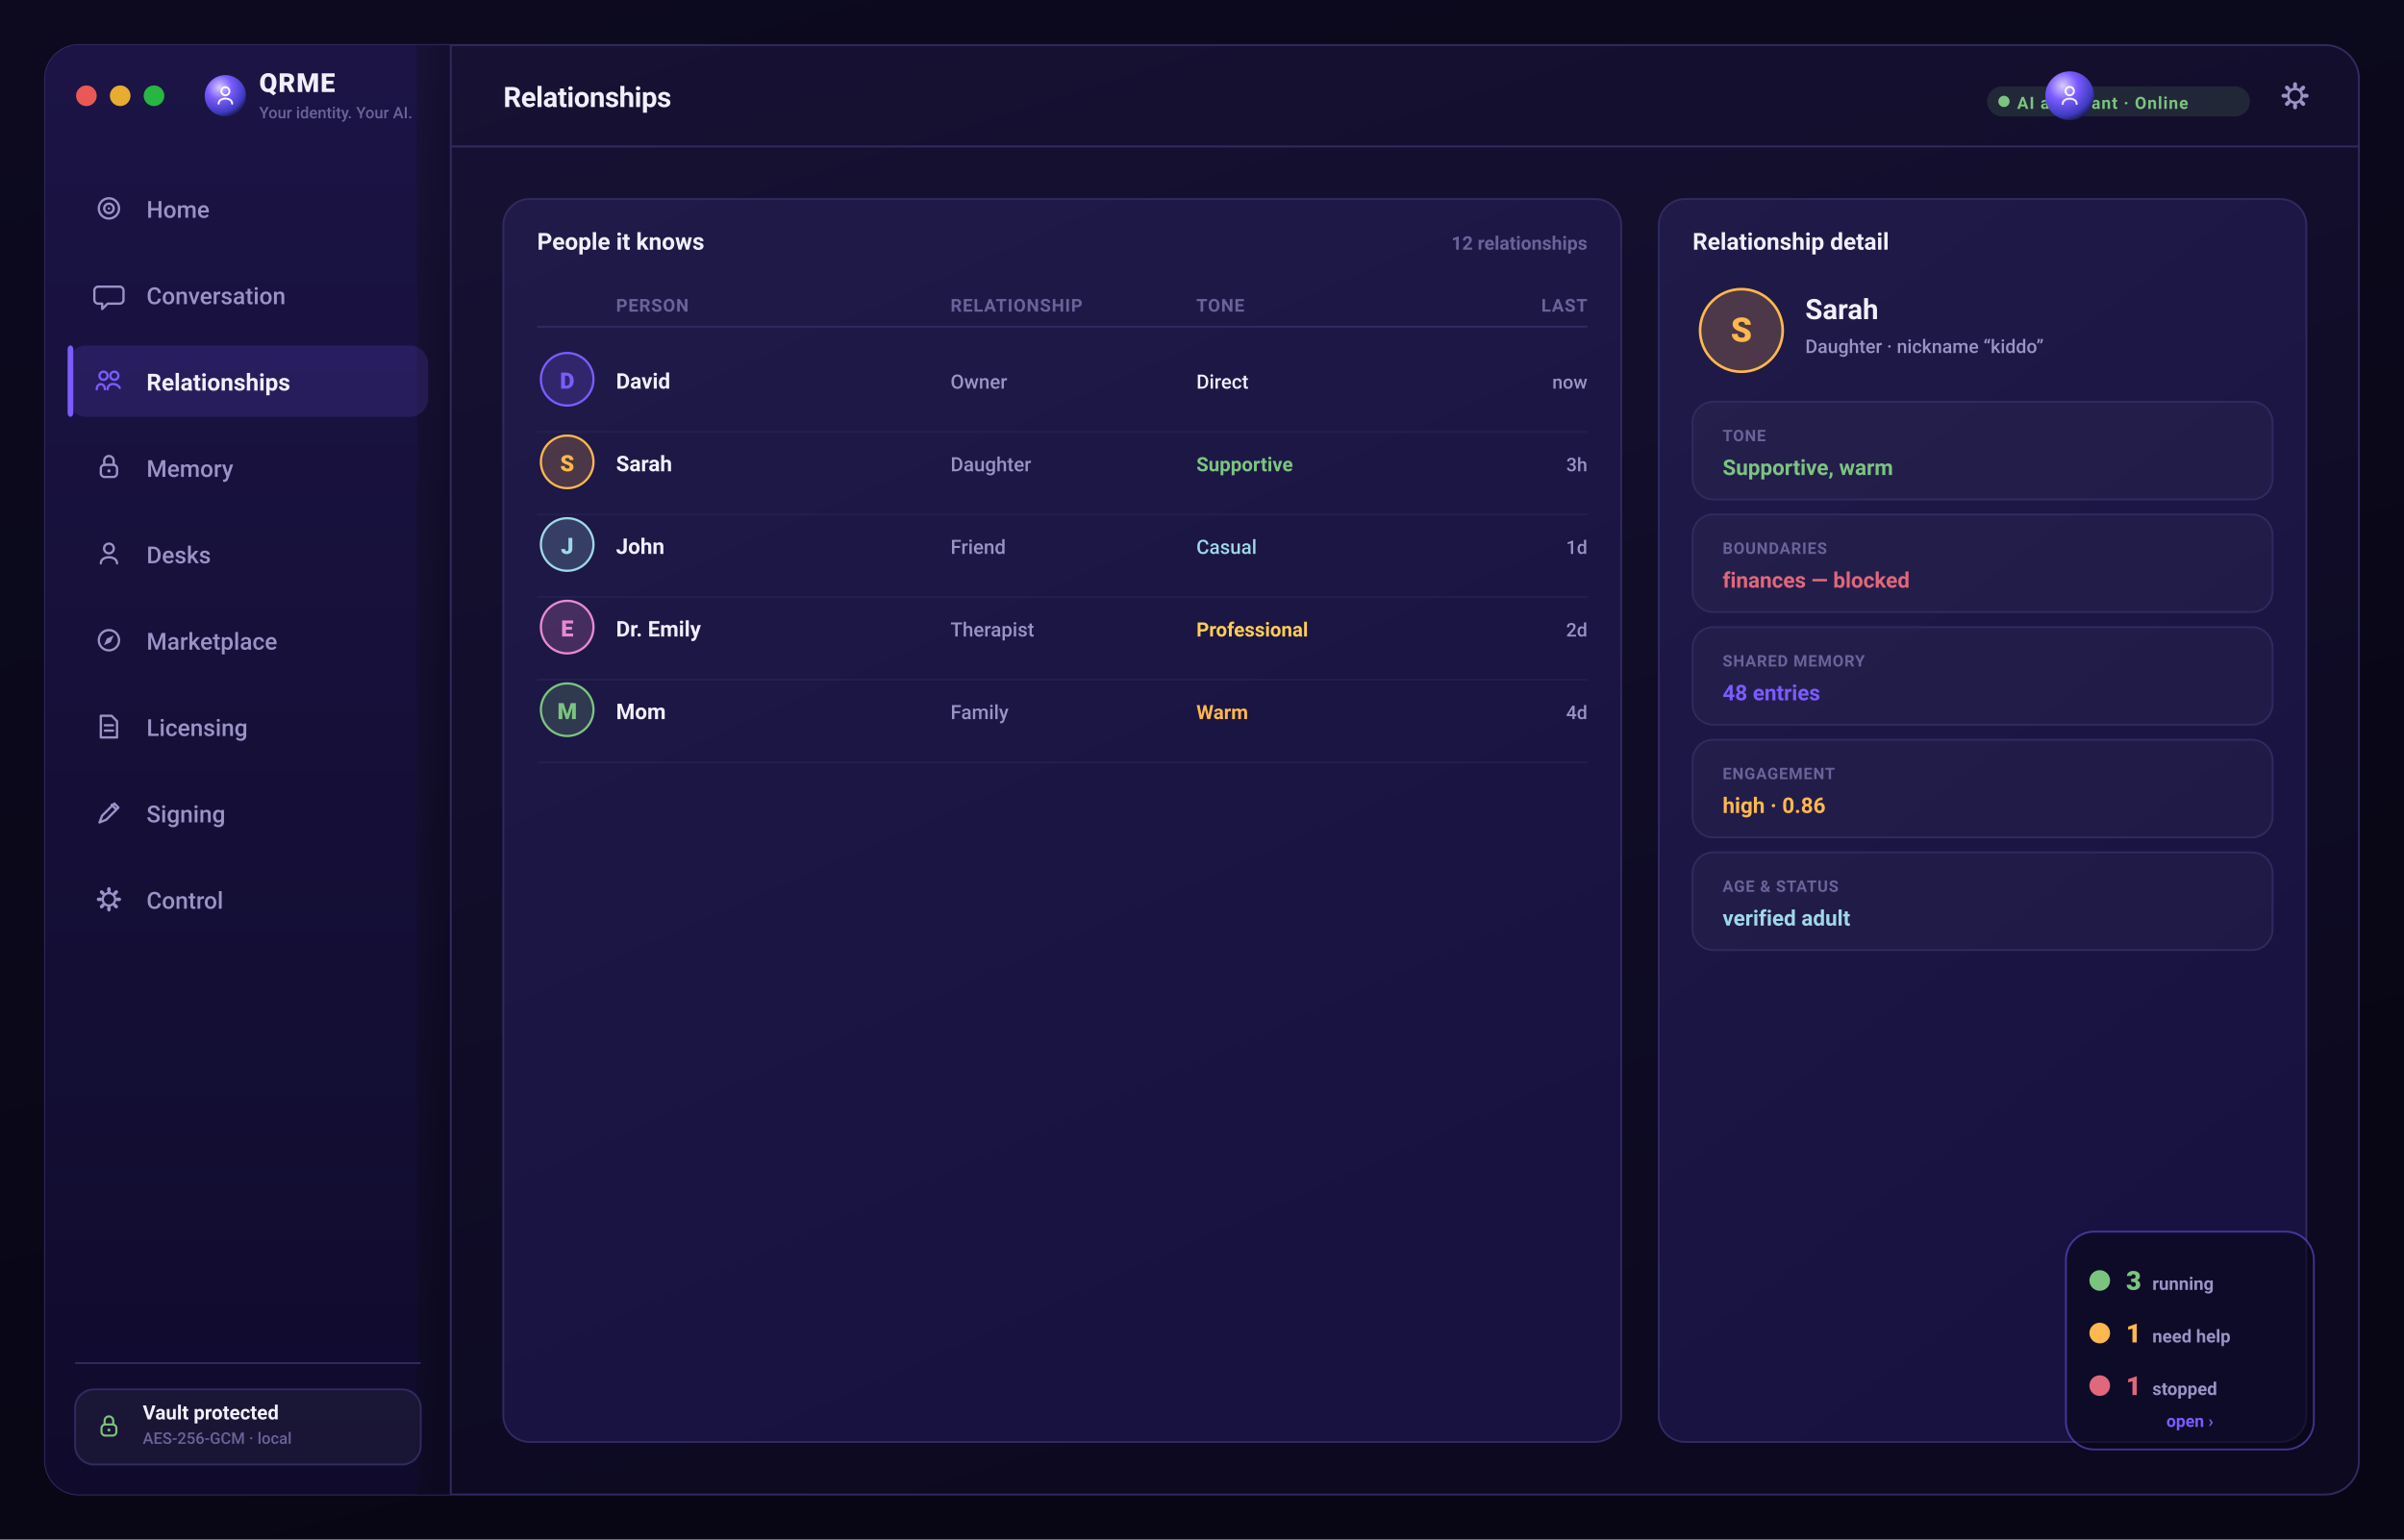
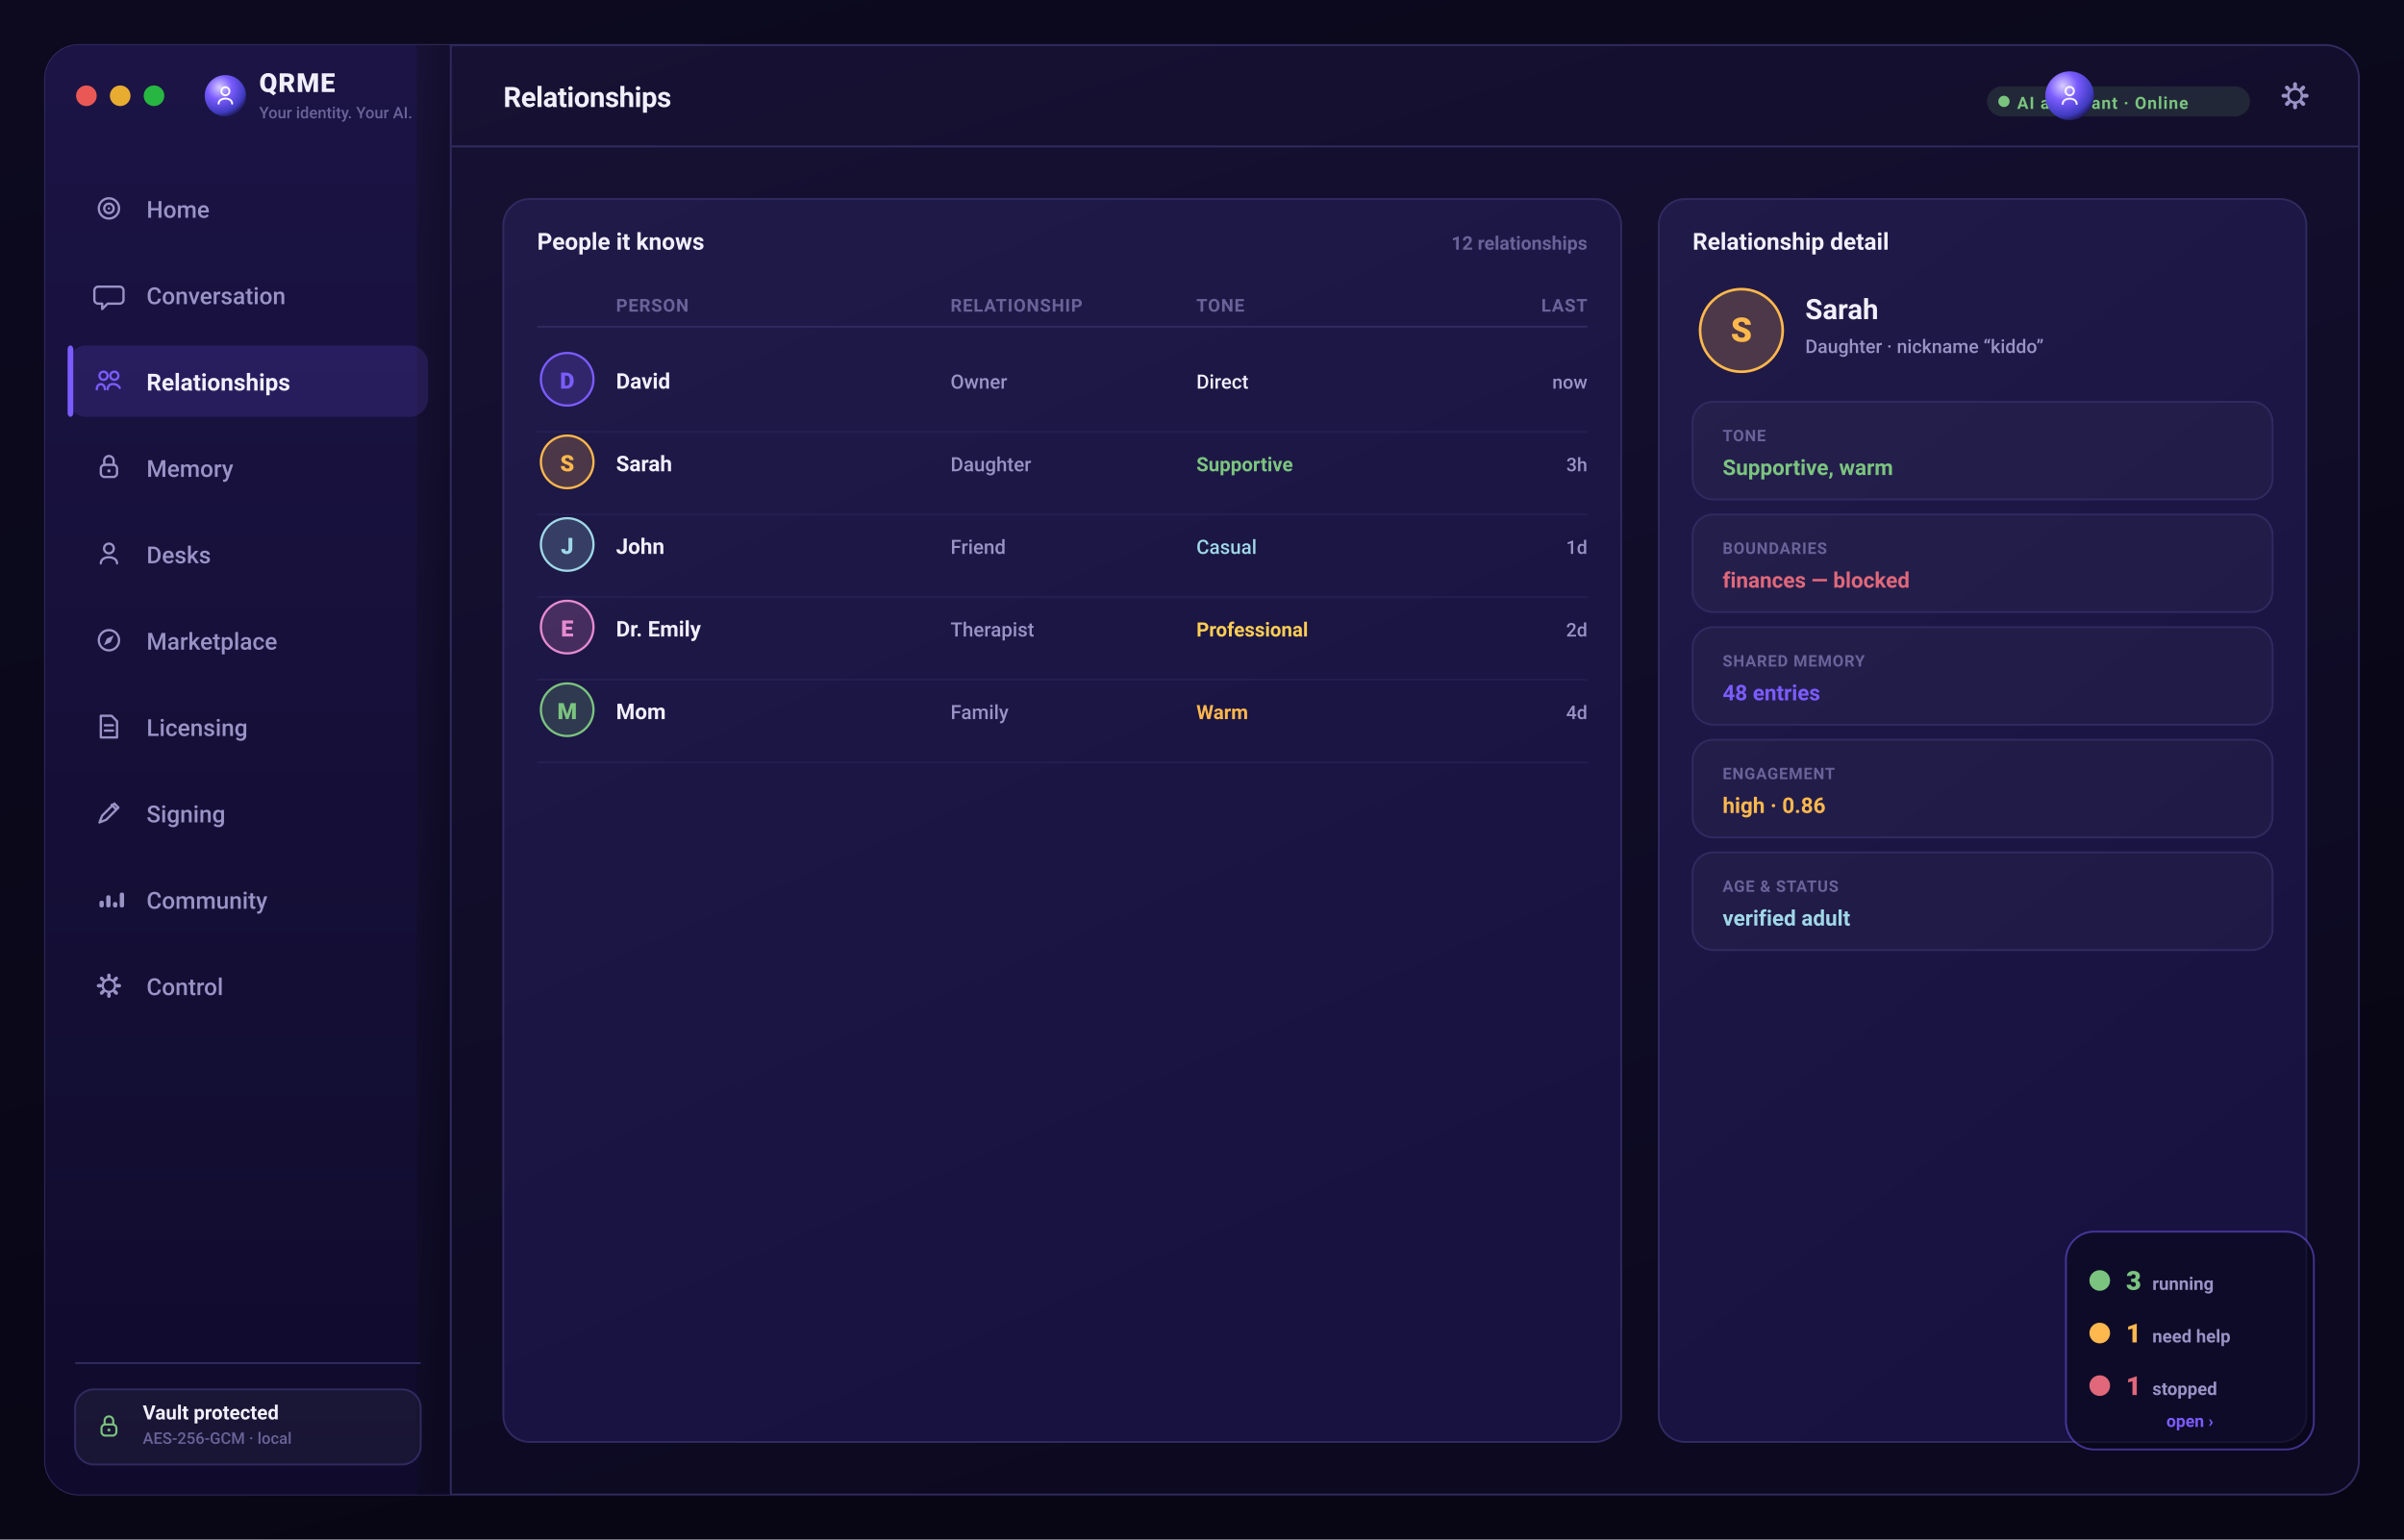
<svg xmlns="http://www.w3.org/2000/svg" width="1280" height="820" viewBox="0 0 1280 820" role="img" aria-label="QRME — Relationships">
  <defs>
    <linearGradient id="gPage" x1="0" y1="0" x2="0.4" y2="1">
      <stop offset="0" stop-color="#0d0a20" />
      <stop offset="1" stop-color="#080614" />
    </linearGradient>
    <linearGradient id="gScr" x1="0" y1="0" x2="0.5" y2="1">
      <stop offset="0" stop-color="#181235" />
      <stop offset="1" stop-color="#0c0920" />
    </linearGradient>
    <linearGradient id="gSide" x1="0" y1="0" x2="0" y2="1">
      <stop offset="0" stop-color="#1b1445" />
      <stop offset="1" stop-color="#100b2c" />
    </linearGradient>
    <linearGradient id="gCard" x1="0" y1="0" x2="0.4" y2="1">
      <stop offset="0" stop-color="#201a48" />
      <stop offset="1" stop-color="#181240" />
    </linearGradient>
    <linearGradient id="gBrand" x1="0" y1="0" x2="1" y2="0">
      <stop offset="0" stop-color="#7b5cff" />
      <stop offset="1" stop-color="#9d7bff" />
    </linearGradient>
    <linearGradient id="gAmber" x1="0" y1="0" x2="1" y2="0">
      <stop offset="0" stop-color="#ffb84d" />
      <stop offset="1" stop-color="#ffd27a" />
    </linearGradient>
    <radialGradient id="orb" cx="36%" cy="30%" r="78%">
      <stop offset="0" stop-color="#d9ccff" />
      <stop offset="38%" stop-color="#7b5cff" />
      <stop offset="78%" stop-color="#3f3bc0" />
      <stop offset="100%" stop-color="#140f34" />
    </radialGradient>
  </defs>
  <rect x="0.0" y="0.0" width="1280.0" height="820.0" rx="0" fill="url(#gPage)" />
  <rect x="24" y="24" width="1232" height="772" rx="18" fill="url(#gScr)" stroke="#302a60" stroke-width="1" />
  <rect x="24.0" y="24.0" width="216.0" height="772.0" rx="18" fill="url(#gSide)" />
  <rect x="222.0" y="24.0" width="18.0" height="772.0" rx="0" fill="url(#gScr)" />
  <line x1="240" y1="24" x2="240" y2="796" stroke="#302a60" stroke-width="1" />
  <line x1="240" y1="78" x2="1256" y2="78" stroke="#302a60" stroke-width="1" />
  <circle cx="46" cy="51" r="5.5" fill="#ff5f57" opacity="0.9" />
  <circle cx="64" cy="51" r="5.5" fill="#febc2e" opacity="0.9" />
  <circle cx="82" cy="51" r="5.5" fill="#28c840" opacity="0.9" />
  <circle cx="120" cy="51" r="11" fill="url(#orb)" />
  <circle cx="120" cy="48.6" r="2.16" fill="none" stroke="rgba(255,255,255,0.95)" stroke-width="1.02" stroke-linecap="round" stroke-linejoin="round" />
  <path d="M116.4 55.2 c0 -3.6 7.2 -3.6 7.2 0" fill="none" stroke="rgba(255,255,255,0.95)" stroke-width="1.02" stroke-linecap="round" stroke-linejoin="round" />
  <text x="138.0" y="49.0" font-family="-apple-system,BlinkMacSystemFont,'SF Pro Display','SF Pro Text','Segoe UI',Roboto,system-ui,sans-serif" font-size="14" font-weight="800" fill="#f2effc" text-anchor="start" letter-spacing="0.5">QRME</text>
  <text x="138.0" y="63.0" font-family="-apple-system,BlinkMacSystemFont,'SF Pro Display','SF Pro Text','Segoe UI',Roboto,system-ui,sans-serif" font-size="8.5" font-weight="500" fill="#6a6399" text-anchor="start">Your identity. Your AI.</text>
  <text x="268.0" y="57.0" font-family="-apple-system,BlinkMacSystemFont,'SF Pro Display','SF Pro Text','Segoe UI',Roboto,system-ui,sans-serif" font-size="15" font-weight="700" fill="#f2effc" text-anchor="start" letter-spacing="-0.2">Relationships</text>
  <rect x="1220.96" y="43.8" width="2.08" height="3.2" rx="1" transform="rotate(0 1222 51)" fill="#9a93c6" />
  <rect x="1220.96" y="43.8" width="2.08" height="3.2" rx="1" transform="rotate(45 1222 51)" fill="#9a93c6" />
  <rect x="1220.96" y="43.8" width="2.08" height="3.2" rx="1" transform="rotate(90 1222 51)" fill="#9a93c6" />
  <rect x="1220.96" y="43.8" width="2.08" height="3.2" rx="1" transform="rotate(135 1222 51)" fill="#9a93c6" />
  <rect x="1220.96" y="43.8" width="2.08" height="3.2" rx="1" transform="rotate(180 1222 51)" fill="#9a93c6" />
  <rect x="1220.96" y="43.8" width="2.08" height="3.2" rx="1" transform="rotate(225 1222 51)" fill="#9a93c6" />
  <rect x="1220.96" y="43.8" width="2.08" height="3.2" rx="1" transform="rotate(270 1222 51)" fill="#9a93c6" />
  <rect x="1220.96" y="43.8" width="2.08" height="3.2" rx="1" transform="rotate(315 1222 51)" fill="#9a93c6" />
  <circle cx="1222" cy="51" r="3.68" fill="none" stroke="#9a93c6" stroke-width="1.36" stroke-linecap="round" stroke-linejoin="round" />
  <rect x="1058.0" y="46.0" width="140.0" height="16.0" rx="8" fill="rgba(123,196,127,0.14)" />
  <circle cx="1067.0" cy="54" r="3" fill="#7bc47f" />
  <text x="1074.0" y="58.0" font-family="-apple-system,BlinkMacSystemFont,'SF Pro Display','SF Pro Text','Segoe UI',Roboto,system-ui,sans-serif" font-size="9" font-weight="700" fill="#7bc47f" text-anchor="start" letter-spacing="0.5">AI assistant · Online</text>
  <circle cx="1102" cy="51" r="13" fill="url(#orb)" />
  <circle cx="1102" cy="48.52" r="2.232" fill="none" stroke="rgba(255,255,255,0.9)" stroke-width="1.05" stroke-linecap="round" stroke-linejoin="round" />
  <path d="M1098.28 55.34 c0 -3.72 7.44 -3.72 7.44 0" fill="none" stroke="rgba(255,255,255,0.9)" stroke-width="1.05" stroke-linecap="round" stroke-linejoin="round" />
  <circle cx="58" cy="111" r="5.4" fill="none" stroke="#9a93c6" stroke-width="1.22" stroke-linecap="round" stroke-linejoin="round" />
  <circle cx="58" cy="111" r="2.52" fill="none" stroke="#9a93c6" stroke-width="1.22" stroke-linecap="round" stroke-linejoin="round" />
  <circle cx="58" cy="111" r="0.648" fill="#9a93c6" />
  <text x="78.0" y="116.0" font-family="-apple-system,BlinkMacSystemFont,'SF Pro Display','SF Pro Text','Segoe UI',Roboto,system-ui,sans-serif" font-size="12.5" font-weight="500" fill="#9a93c6" text-anchor="start">Home</text>
  <path d="M52.24 152.68 h11.52 a2 2 0 0 1 2 2 v5.04 a2 2 0 0 1 -2 2 h-6.48 l-2.88 2.88 v-2.88 h-2.16 a2 2 0 0 1 -2 -2 v-5.04 a2 2 0 0 1 2 -2 Z" fill="none" stroke="#9a93c6" stroke-width="1.22" stroke-linecap="round" stroke-linejoin="round" />
  <text x="78.0" y="162.0" font-family="-apple-system,BlinkMacSystemFont,'SF Pro Display','SF Pro Text','Segoe UI',Roboto,system-ui,sans-serif" font-size="12.5" font-weight="500" fill="#9a93c6" text-anchor="start">Conversation</text>
  <rect x="36.0" y="184.0" width="192.0" height="38.0" rx="10" fill="rgba(123,92,255,0.16)" />
  <rect x="36.0" y="184.0" width="3.0" height="38.0" rx="2" fill="#7b5cff" />
  <circle cx="55.12" cy="200.12" r="2.16" fill="none" stroke="#7b5cff" stroke-width="1.22" stroke-linecap="round" stroke-linejoin="round" />
  <circle cx="60.88" cy="200.12" r="2.16" fill="none" stroke="#7b5cff" stroke-width="1.22" stroke-linecap="round" stroke-linejoin="round" />
  <path d="M51.52 207.32 c0 -3.6 4.32 -3.6 4.32 0 M57.28 207.32 c0 -3.6 5.04 -3.6 6.48 -0.72" fill="none" stroke="#7b5cff" stroke-width="1.22" stroke-linecap="round" stroke-linejoin="round" />
  <text x="78.0" y="208.0" font-family="-apple-system,BlinkMacSystemFont,'SF Pro Display','SF Pro Text','Segoe UI',Roboto,system-ui,sans-serif" font-size="12.5" font-weight="650" fill="#f2effc" text-anchor="start">Relationships</text>
  <rect x="53.68" y="247.56" width="8.64" height="6.48" rx="2" fill="none" stroke="#9a93c6" stroke-width="1.22" stroke-linecap="round" stroke-linejoin="round" />
  <path d="M55.48 247.56 v-2.16 a2.52 2.52 0 0 1 5.04 0 v2.16" fill="none" stroke="#9a93c6" stroke-width="1.22" stroke-linecap="round" stroke-linejoin="round" />
  <circle cx="58" cy="250.8" r="0.864" fill="#9a93c6" />
  <text x="78.0" y="254.0" font-family="-apple-system,BlinkMacSystemFont,'SF Pro Display','SF Pro Text','Segoe UI',Roboto,system-ui,sans-serif" font-size="12.5" font-weight="500" fill="#9a93c6" text-anchor="start">Memory</text>
  <circle cx="58" cy="292.12" r="2.592" fill="none" stroke="#9a93c6" stroke-width="1.22" stroke-linecap="round" stroke-linejoin="round" />
  <path d="M53.68 300.04 c0 -4.32 8.64 -4.32 8.64 0" fill="none" stroke="#9a93c6" stroke-width="1.22" stroke-linecap="round" stroke-linejoin="round" />
  <text x="78.0" y="300.0" font-family="-apple-system,BlinkMacSystemFont,'SF Pro Display','SF Pro Text','Segoe UI',Roboto,system-ui,sans-serif" font-size="12.5" font-weight="500" fill="#9a93c6" text-anchor="start">Desks</text>
  <circle cx="58" cy="341" r="5.4" fill="none" stroke="#9a93c6" stroke-width="1.22" stroke-linecap="round" stroke-linejoin="round" />
  <path d="M60.52 338.48 l-1.584 3.6 -3.6 1.584 1.584 -3.6 Z" fill="#9a93c6" />
  <text x="78.0" y="346.0" font-family="-apple-system,BlinkMacSystemFont,'SF Pro Display','SF Pro Text','Segoe UI',Roboto,system-ui,sans-serif" font-size="12.5" font-weight="500" fill="#9a93c6" text-anchor="start">Marketplace</text>
  <path d="M53.68 381.24 h5.76 l2.88 2.88 v8.64 h-8.64 Z" fill="none" stroke="#9a93c6" stroke-width="1.22" stroke-linecap="round" stroke-linejoin="round" />
  <path d="M55.84 386.28 h4.32 M55.84 389.16 h4.32" fill="none" stroke="#9a93c6" stroke-width="1.22" stroke-linecap="round" stroke-linejoin="round" />
  <text x="78.0" y="392.0" font-family="-apple-system,BlinkMacSystemFont,'SF Pro Display','SF Pro Text','Segoe UI',Roboto,system-ui,sans-serif" font-size="12.5" font-weight="500" fill="#9a93c6" text-anchor="start">Licensing</text>
  <path d="M52.96 438.04 l1.44 -3.6 6.48 -6.48 2.16 2.16 -6.48 6.48 -3.6 1.44 Z" fill="none" stroke="#9a93c6" stroke-width="1.22" stroke-linecap="round" stroke-linejoin="round" />
  <path d="M59.44 428.68 l2.16 2.16" fill="none" stroke="#9a93c6" stroke-width="1.22" stroke-linecap="round" stroke-linejoin="round" />
  <text x="78.0" y="438.0" font-family="-apple-system,BlinkMacSystemFont,'SF Pro Display','SF Pro Text','Segoe UI',Roboto,system-ui,sans-serif" font-size="12.5" font-weight="500" fill="#9a93c6" text-anchor="start">Signing</text>
-   <rect x="57.064" y="472.52" width="1.872" height="2.88" rx="1" transform="rotate(0 58 479)" fill="#9a93c6" />
-   <rect x="57.064" y="472.52" width="1.872" height="2.88" rx="1" transform="rotate(45 58 479)" fill="#9a93c6" />
-   <rect x="57.064" y="472.52" width="1.872" height="2.88" rx="1" transform="rotate(90 58 479)" fill="#9a93c6" />
-   <rect x="57.064" y="472.52" width="1.872" height="2.88" rx="1" transform="rotate(135 58 479)" fill="#9a93c6" />
-   <rect x="57.064" y="472.52" width="1.872" height="2.88" rx="1" transform="rotate(180 58 479)" fill="#9a93c6" />
-   <rect x="57.064" y="472.52" width="1.872" height="2.88" rx="1" transform="rotate(225 58 479)" fill="#9a93c6" />
-   <rect x="57.064" y="472.52" width="1.872" height="2.88" rx="1" transform="rotate(270 58 479)" fill="#9a93c6" />
-   <rect x="57.064" y="472.52" width="1.872" height="2.88" rx="1" transform="rotate(315 58 479)" fill="#9a93c6" />
-   <circle cx="58" cy="479" r="3.312" fill="none" stroke="#9a93c6" stroke-width="1.22" stroke-linecap="round" stroke-linejoin="round" />
-   <text x="78.0" y="484.0" font-family="-apple-system,BlinkMacSystemFont,'SF Pro Display','SF Pro Text','Segoe UI',Roboto,system-ui,sans-serif" font-size="12.5" font-weight="500" fill="#9a93c6" text-anchor="start">Control</text>
+   <rect x="52.96" y="479.72" width="2.304" height="3.6" rx="1" fill="#9a93c6" />
+   <rect x="56.56" y="476.84" width="2.304" height="6.48" rx="1" fill="#9a93c6" />
+   <rect x="60.16" y="480.44" width="2.304" height="2.88" rx="1" fill="#9a93c6" />
+   <rect x="63.76" y="475.4" width="2.304" height="7.92" rx="1" fill="#9a93c6" />
+   <text x="78.0" y="484.0" font-family="-apple-system,BlinkMacSystemFont,'SF Pro Display','SF Pro Text','Segoe UI',Roboto,system-ui,sans-serif" font-size="12.5" font-weight="500" fill="#9a93c6" text-anchor="start">Community</text>
+   <rect x="57.064" y="518.52" width="1.872" height="2.88" rx="1" transform="rotate(0 58 525)" fill="#9a93c6" />
+   <rect x="57.064" y="518.52" width="1.872" height="2.88" rx="1" transform="rotate(45 58 525)" fill="#9a93c6" />
+   <rect x="57.064" y="518.52" width="1.872" height="2.88" rx="1" transform="rotate(90 58 525)" fill="#9a93c6" />
+   <rect x="57.064" y="518.52" width="1.872" height="2.88" rx="1" transform="rotate(135 58 525)" fill="#9a93c6" />
+   <rect x="57.064" y="518.52" width="1.872" height="2.88" rx="1" transform="rotate(180 58 525)" fill="#9a93c6" />
+   <rect x="57.064" y="518.52" width="1.872" height="2.88" rx="1" transform="rotate(225 58 525)" fill="#9a93c6" />
+   <rect x="57.064" y="518.52" width="1.872" height="2.88" rx="1" transform="rotate(270 58 525)" fill="#9a93c6" />
+   <rect x="57.064" y="518.52" width="1.872" height="2.88" rx="1" transform="rotate(315 58 525)" fill="#9a93c6" />
+   <circle cx="58" cy="525" r="3.312" fill="none" stroke="#9a93c6" stroke-width="1.22" stroke-linecap="round" stroke-linejoin="round" />
+   <text x="78.0" y="530.0" font-family="-apple-system,BlinkMacSystemFont,'SF Pro Display','SF Pro Text','Segoe UI',Roboto,system-ui,sans-serif" font-size="12.5" font-weight="500" fill="#9a93c6" text-anchor="start">Control</text>
  <line x1="40" y1="726" x2="224" y2="726" stroke="#302a60" stroke-width="1" />
  <rect x="40.0" y="740.0" width="184.0" height="40.0" rx="10" fill="rgba(255,255,255,0.04)" stroke="#302a60" stroke-width="1" />
  <rect x="54.04" y="758.68" width="7.92" height="5.94" rx="2" fill="none" stroke="#7bc47f" stroke-width="1.12" stroke-linecap="round" stroke-linejoin="round" />
  <path d="M55.69 758.68 v-1.98 a2.31 2.31 0 0 1 4.62 0 v1.98" fill="none" stroke="#7bc47f" stroke-width="1.12" stroke-linecap="round" stroke-linejoin="round" />
  <circle cx="58" cy="761.65" r="0.792" fill="#7bc47f" />
  <text x="76.0" y="756.0" font-family="-apple-system,BlinkMacSystemFont,'SF Pro Display','SF Pro Text','Segoe UI',Roboto,system-ui,sans-serif" font-size="10.5" font-weight="650" fill="#f2effc" text-anchor="start">Vault protected</text>
  <text x="76.0" y="769.0" font-family="-apple-system,BlinkMacSystemFont,'SF Pro Display','SF Pro Text','Segoe UI',Roboto,system-ui,sans-serif" font-size="8.5" font-weight="500" fill="#6a6399" text-anchor="start">AES-256-GCM · local</text>
  <rect x="268.0" y="106.0" width="595.2" height="662.0" rx="14" fill="url(#gCard)" stroke="#302a60" stroke-width="1" />
  <text x="286.0" y="133.0" font-family="-apple-system,BlinkMacSystemFont,'SF Pro Display','SF Pro Text','Segoe UI',Roboto,system-ui,sans-serif" font-size="12.5" font-weight="700" fill="#f2effc" text-anchor="start">People it knows</text>
  <text x="845.2" y="133.0" font-family="-apple-system,BlinkMacSystemFont,'SF Pro Display','SF Pro Text','Segoe UI',Roboto,system-ui,sans-serif" font-size="10" font-weight="600" fill="#6a6399" text-anchor="end">12 relationships</text>
  <line x1="286" y1="174" x2="845.2" y2="174" stroke="#302a60" stroke-width="1" />
  <text x="328.0" y="166.0" font-family="-apple-system,BlinkMacSystemFont,'SF Pro Display','SF Pro Text','Segoe UI',Roboto,system-ui,sans-serif" font-size="9.5" font-weight="700" fill="#6a6399" text-anchor="start" letter-spacing="0.4">PERSON</text>
  <text x="506.1" y="166.0" font-family="-apple-system,BlinkMacSystemFont,'SF Pro Display','SF Pro Text','Segoe UI',Roboto,system-ui,sans-serif" font-size="9.5" font-weight="700" fill="#6a6399" text-anchor="start" letter-spacing="0.4">RELATIONSHIP</text>
  <text x="637.0" y="166.0" font-family="-apple-system,BlinkMacSystemFont,'SF Pro Display','SF Pro Text','Segoe UI',Roboto,system-ui,sans-serif" font-size="9.5" font-weight="700" fill="#6a6399" text-anchor="start" letter-spacing="0.4">TONE</text>
  <text x="845.2" y="166.0" font-family="-apple-system,BlinkMacSystemFont,'SF Pro Display','SF Pro Text','Segoe UI',Roboto,system-ui,sans-serif" font-size="9.5" font-weight="700" fill="#6a6399" text-anchor="end" letter-spacing="0.4">LAST</text>
  <circle cx="302" cy="202" r="14" fill="rgba(123,92,255,0.2)" stroke="#7b5cff" stroke-width="1.2" />
  <text x="302.0" y="207.0" font-family="-apple-system,BlinkMacSystemFont,'SF Pro Display','SF Pro Text','Segoe UI',Roboto,system-ui,sans-serif" font-size="12" font-weight="800" fill="#7b5cff" text-anchor="middle">D</text>
  <text x="328.0" y="207.0" font-family="-apple-system,BlinkMacSystemFont,'SF Pro Display','SF Pro Text','Segoe UI',Roboto,system-ui,sans-serif" font-size="11.5" font-weight="650" fill="#f2effc" text-anchor="start">David</text>
  <text x="506.1" y="207.0" font-family="-apple-system,BlinkMacSystemFont,'SF Pro Display','SF Pro Text','Segoe UI',Roboto,system-ui,sans-serif" font-size="10.5" font-weight="500" fill="#9a93c6" text-anchor="start">Owner</text>
  <text x="637.0" y="207.0" font-family="-apple-system,BlinkMacSystemFont,'SF Pro Display','SF Pro Text','Segoe UI',Roboto,system-ui,sans-serif" font-size="10.5" font-weight="500" fill="#f2effc" text-anchor="start">Direct</text>
  <text x="845.2" y="207.0" font-family="-apple-system,BlinkMacSystemFont,'SF Pro Display','SF Pro Text','Segoe UI',Roboto,system-ui,sans-serif" font-size="10" font-weight="500" fill="#9a93c6" text-anchor="end">now</text>
  <line x1="286" y1="230" x2="845.2" y2="230" stroke="rgba(48,42,96,0.45)" stroke-width="1" />
  <circle cx="302" cy="246" r="14" fill="rgba(255,184,77,0.2)" stroke="#ffb84d" stroke-width="1.2" />
  <text x="302.0" y="251.0" font-family="-apple-system,BlinkMacSystemFont,'SF Pro Display','SF Pro Text','Segoe UI',Roboto,system-ui,sans-serif" font-size="12" font-weight="800" fill="#ffb84d" text-anchor="middle">S</text>
  <text x="328.0" y="251.0" font-family="-apple-system,BlinkMacSystemFont,'SF Pro Display','SF Pro Text','Segoe UI',Roboto,system-ui,sans-serif" font-size="11.5" font-weight="650" fill="#f2effc" text-anchor="start">Sarah</text>
  <text x="506.1" y="251.0" font-family="-apple-system,BlinkMacSystemFont,'SF Pro Display','SF Pro Text','Segoe UI',Roboto,system-ui,sans-serif" font-size="10.5" font-weight="500" fill="#9a93c6" text-anchor="start">Daughter</text>
  <text x="637.0" y="251.0" font-family="-apple-system,BlinkMacSystemFont,'SF Pro Display','SF Pro Text','Segoe UI',Roboto,system-ui,sans-serif" font-size="10.5" font-weight="600" fill="#7bc47f" text-anchor="start">Supportive</text>
  <text x="845.2" y="251.0" font-family="-apple-system,BlinkMacSystemFont,'SF Pro Display','SF Pro Text','Segoe UI',Roboto,system-ui,sans-serif" font-size="10" font-weight="500" fill="#9a93c6" text-anchor="end">3h</text>
  <line x1="286" y1="274" x2="845.2" y2="274" stroke="rgba(48,42,96,0.45)" stroke-width="1" />
  <circle cx="302" cy="290" r="14" fill="rgba(159,216,232,0.2)" stroke="#9fd8e8" stroke-width="1.2" />
  <text x="302.0" y="295.0" font-family="-apple-system,BlinkMacSystemFont,'SF Pro Display','SF Pro Text','Segoe UI',Roboto,system-ui,sans-serif" font-size="12" font-weight="800" fill="#9fd8e8" text-anchor="middle">J</text>
  <text x="328.0" y="295.0" font-family="-apple-system,BlinkMacSystemFont,'SF Pro Display','SF Pro Text','Segoe UI',Roboto,system-ui,sans-serif" font-size="11.5" font-weight="650" fill="#f2effc" text-anchor="start">John</text>
  <text x="506.1" y="295.0" font-family="-apple-system,BlinkMacSystemFont,'SF Pro Display','SF Pro Text','Segoe UI',Roboto,system-ui,sans-serif" font-size="10.5" font-weight="500" fill="#9a93c6" text-anchor="start">Friend</text>
  <text x="637.0" y="295.0" font-family="-apple-system,BlinkMacSystemFont,'SF Pro Display','SF Pro Text','Segoe UI',Roboto,system-ui,sans-serif" font-size="10.5" font-weight="500" fill="#9fd8e8" text-anchor="start">Casual</text>
  <text x="845.2" y="295.0" font-family="-apple-system,BlinkMacSystemFont,'SF Pro Display','SF Pro Text','Segoe UI',Roboto,system-ui,sans-serif" font-size="10" font-weight="500" fill="#9a93c6" text-anchor="end">1d</text>
  <line x1="286" y1="318" x2="845.2" y2="318" stroke="rgba(48,42,96,0.45)" stroke-width="1" />
  <circle cx="302" cy="334" r="14" fill="rgba(231,139,208,0.2)" stroke="#e78bd0" stroke-width="1.2" />
  <text x="302.0" y="339.0" font-family="-apple-system,BlinkMacSystemFont,'SF Pro Display','SF Pro Text','Segoe UI',Roboto,system-ui,sans-serif" font-size="12" font-weight="800" fill="#e78bd0" text-anchor="middle">E</text>
  <text x="328.0" y="339.0" font-family="-apple-system,BlinkMacSystemFont,'SF Pro Display','SF Pro Text','Segoe UI',Roboto,system-ui,sans-serif" font-size="11.5" font-weight="650" fill="#f2effc" text-anchor="start">Dr. Emily</text>
  <text x="506.1" y="339.0" font-family="-apple-system,BlinkMacSystemFont,'SF Pro Display','SF Pro Text','Segoe UI',Roboto,system-ui,sans-serif" font-size="10.5" font-weight="500" fill="#9a93c6" text-anchor="start">Therapist</text>
  <text x="637.0" y="339.0" font-family="-apple-system,BlinkMacSystemFont,'SF Pro Display','SF Pro Text','Segoe UI',Roboto,system-ui,sans-serif" font-size="10.5" font-weight="600" fill="#ffce54" text-anchor="start">Professional</text>
  <text x="845.2" y="339.0" font-family="-apple-system,BlinkMacSystemFont,'SF Pro Display','SF Pro Text','Segoe UI',Roboto,system-ui,sans-serif" font-size="10" font-weight="500" fill="#9a93c6" text-anchor="end">2d</text>
  <line x1="286" y1="362" x2="845.2" y2="362" stroke="rgba(48,42,96,0.45)" stroke-width="1" />
  <circle cx="302" cy="378" r="14" fill="rgba(123,196,127,0.2)" stroke="#7bc47f" stroke-width="1.2" />
  <text x="302.0" y="383.0" font-family="-apple-system,BlinkMacSystemFont,'SF Pro Display','SF Pro Text','Segoe UI',Roboto,system-ui,sans-serif" font-size="12" font-weight="800" fill="#7bc47f" text-anchor="middle">M</text>
  <text x="328.0" y="383.0" font-family="-apple-system,BlinkMacSystemFont,'SF Pro Display','SF Pro Text','Segoe UI',Roboto,system-ui,sans-serif" font-size="11.5" font-weight="650" fill="#f2effc" text-anchor="start">Mom</text>
  <text x="506.1" y="383.0" font-family="-apple-system,BlinkMacSystemFont,'SF Pro Display','SF Pro Text','Segoe UI',Roboto,system-ui,sans-serif" font-size="10.5" font-weight="500" fill="#9a93c6" text-anchor="start">Family</text>
  <text x="637.0" y="383.0" font-family="-apple-system,BlinkMacSystemFont,'SF Pro Display','SF Pro Text','Segoe UI',Roboto,system-ui,sans-serif" font-size="10.5" font-weight="600" fill="#ffb84d" text-anchor="start">Warm</text>
  <text x="845.2" y="383.0" font-family="-apple-system,BlinkMacSystemFont,'SF Pro Display','SF Pro Text','Segoe UI',Roboto,system-ui,sans-serif" font-size="10" font-weight="500" fill="#9a93c6" text-anchor="end">4d</text>
  <line x1="286" y1="406" x2="845.2" y2="406" stroke="rgba(48,42,96,0.45)" stroke-width="1" />
  <rect x="883.2" y="106.0" width="344.8" height="662.0" rx="14" fill="url(#gCard)" stroke="#302a60" stroke-width="1" />
  <text x="901.2" y="133.0" font-family="-apple-system,BlinkMacSystemFont,'SF Pro Display','SF Pro Text','Segoe UI',Roboto,system-ui,sans-serif" font-size="12.5" font-weight="700" fill="#f2effc" text-anchor="start">Relationship detail</text>
  <circle cx="927.2" cy="176" r="22" fill="rgba(255,184,77,0.2)" stroke="#ffb84d" stroke-width="1.4" />
  <text x="927.2" y="182.0" font-family="-apple-system,BlinkMacSystemFont,'SF Pro Display','SF Pro Text','Segoe UI',Roboto,system-ui,sans-serif" font-size="18" font-weight="800" fill="#ffb84d" text-anchor="middle">S</text>
  <text x="961.2" y="170.0" font-family="-apple-system,BlinkMacSystemFont,'SF Pro Display','SF Pro Text','Segoe UI',Roboto,system-ui,sans-serif" font-size="15" font-weight="750" fill="#f2effc" text-anchor="start">Sarah</text>
  <text x="961.2" y="188.0" font-family="-apple-system,BlinkMacSystemFont,'SF Pro Display','SF Pro Text','Segoe UI',Roboto,system-ui,sans-serif" font-size="10" font-weight="500" fill="#9a93c6" text-anchor="start">Daughter · nickname “kiddo”</text>
  <rect x="901.2" y="214.0" width="308.8" height="52.0" rx="11" fill="rgba(255,255,255,0.03)" stroke="#302a60" stroke-width="1" />
  <text x="917.2" y="235.0" font-family="-apple-system,BlinkMacSystemFont,'SF Pro Display','SF Pro Text','Segoe UI',Roboto,system-ui,sans-serif" font-size="8.5" font-weight="700" fill="#6a6399" text-anchor="start" letter-spacing="0.4">TONE</text>
  <text x="917.2" y="253.0" font-family="-apple-system,BlinkMacSystemFont,'SF Pro Display','SF Pro Text','Segoe UI',Roboto,system-ui,sans-serif" font-size="11.5" font-weight="650" fill="#7bc47f" text-anchor="start">Supportive, warm</text>
  <rect x="901.2" y="274.0" width="308.8" height="52.0" rx="11" fill="rgba(255,255,255,0.03)" stroke="#302a60" stroke-width="1" />
  <text x="917.2" y="295.0" font-family="-apple-system,BlinkMacSystemFont,'SF Pro Display','SF Pro Text','Segoe UI',Roboto,system-ui,sans-serif" font-size="8.5" font-weight="700" fill="#6a6399" text-anchor="start" letter-spacing="0.4">BOUNDARIES</text>
  <text x="917.2" y="313.0" font-family="-apple-system,BlinkMacSystemFont,'SF Pro Display','SF Pro Text','Segoe UI',Roboto,system-ui,sans-serif" font-size="11.5" font-weight="650" fill="#e0687a" text-anchor="start">finances — blocked</text>
  <rect x="901.2" y="334.0" width="308.8" height="52.0" rx="11" fill="rgba(255,255,255,0.03)" stroke="#302a60" stroke-width="1" />
  <text x="917.2" y="355.0" font-family="-apple-system,BlinkMacSystemFont,'SF Pro Display','SF Pro Text','Segoe UI',Roboto,system-ui,sans-serif" font-size="8.5" font-weight="700" fill="#6a6399" text-anchor="start" letter-spacing="0.4">SHARED MEMORY</text>
  <text x="917.2" y="373.0" font-family="-apple-system,BlinkMacSystemFont,'SF Pro Display','SF Pro Text','Segoe UI',Roboto,system-ui,sans-serif" font-size="11.5" font-weight="650" fill="#7b5cff" text-anchor="start">48 entries</text>
  <rect x="901.2" y="394.0" width="308.8" height="52.0" rx="11" fill="rgba(255,255,255,0.03)" stroke="#302a60" stroke-width="1" />
  <text x="917.2" y="415.0" font-family="-apple-system,BlinkMacSystemFont,'SF Pro Display','SF Pro Text','Segoe UI',Roboto,system-ui,sans-serif" font-size="8.5" font-weight="700" fill="#6a6399" text-anchor="start" letter-spacing="0.4">ENGAGEMENT</text>
  <text x="917.2" y="433.0" font-family="-apple-system,BlinkMacSystemFont,'SF Pro Display','SF Pro Text','Segoe UI',Roboto,system-ui,sans-serif" font-size="11.5" font-weight="650" fill="#ffb84d" text-anchor="start">high · 0.86</text>
  <rect x="901.2" y="454.0" width="308.8" height="52.0" rx="11" fill="rgba(255,255,255,0.03)" stroke="#302a60" stroke-width="1" />
  <text x="917.2" y="475.0" font-family="-apple-system,BlinkMacSystemFont,'SF Pro Display','SF Pro Text','Segoe UI',Roboto,system-ui,sans-serif" font-size="8.5" font-weight="700" fill="#6a6399" text-anchor="start" letter-spacing="0.4">AGE &amp; STATUS</text>
  <text x="917.2" y="493.0" font-family="-apple-system,BlinkMacSystemFont,'SF Pro Display','SF Pro Text','Segoe UI',Roboto,system-ui,sans-serif" font-size="11.5" font-weight="650" fill="#9fd8e8" text-anchor="start">verified adult</text>
  <rect x="1100.0" y="656.0" width="132.0" height="116.0" rx="15" fill="rgba(9,7,26,0.62)" stroke="rgba(123,92,255,0.5)" stroke-width="1" />
  <circle cx="1118" cy="682" r="5.5" fill="#7bc47f" />
  <text x="1132.0" y="687.0" font-family="-apple-system,BlinkMacSystemFont,'SF Pro Display','SF Pro Text','Segoe UI',Roboto,system-ui,sans-serif" font-size="14" font-weight="800" fill="#7bc47f" text-anchor="start">3</text>
  <text x="1146.0" y="687.0" font-family="-apple-system,BlinkMacSystemFont,'SF Pro Display','SF Pro Text','Segoe UI',Roboto,system-ui,sans-serif" font-size="9.5" font-weight="600" fill="#9a93c6" text-anchor="start">running</text>
  <circle cx="1118" cy="710" r="5.5" fill="#ffb84d" />
  <text x="1132.0" y="715.0" font-family="-apple-system,BlinkMacSystemFont,'SF Pro Display','SF Pro Text','Segoe UI',Roboto,system-ui,sans-serif" font-size="14" font-weight="800" fill="#ffb84d" text-anchor="start">1</text>
  <text x="1146.0" y="715.0" font-family="-apple-system,BlinkMacSystemFont,'SF Pro Display','SF Pro Text','Segoe UI',Roboto,system-ui,sans-serif" font-size="9.5" font-weight="600" fill="#9a93c6" text-anchor="start">need help</text>
  <circle cx="1118" cy="738" r="5.5" fill="#e0687a" />
  <text x="1132.0" y="743.0" font-family="-apple-system,BlinkMacSystemFont,'SF Pro Display','SF Pro Text','Segoe UI',Roboto,system-ui,sans-serif" font-size="14" font-weight="800" fill="#e0687a" text-anchor="start">1</text>
  <text x="1146.0" y="743.0" font-family="-apple-system,BlinkMacSystemFont,'SF Pro Display','SF Pro Text','Segoe UI',Roboto,system-ui,sans-serif" font-size="9.5" font-weight="600" fill="#9a93c6" text-anchor="start">stopped</text>
  <text x="1166.0" y="760.0" font-family="-apple-system,BlinkMacSystemFont,'SF Pro Display','SF Pro Text','Segoe UI',Roboto,system-ui,sans-serif" font-size="9" font-weight="700" fill="#7b5cff" text-anchor="middle">open ›</text>
</svg>
